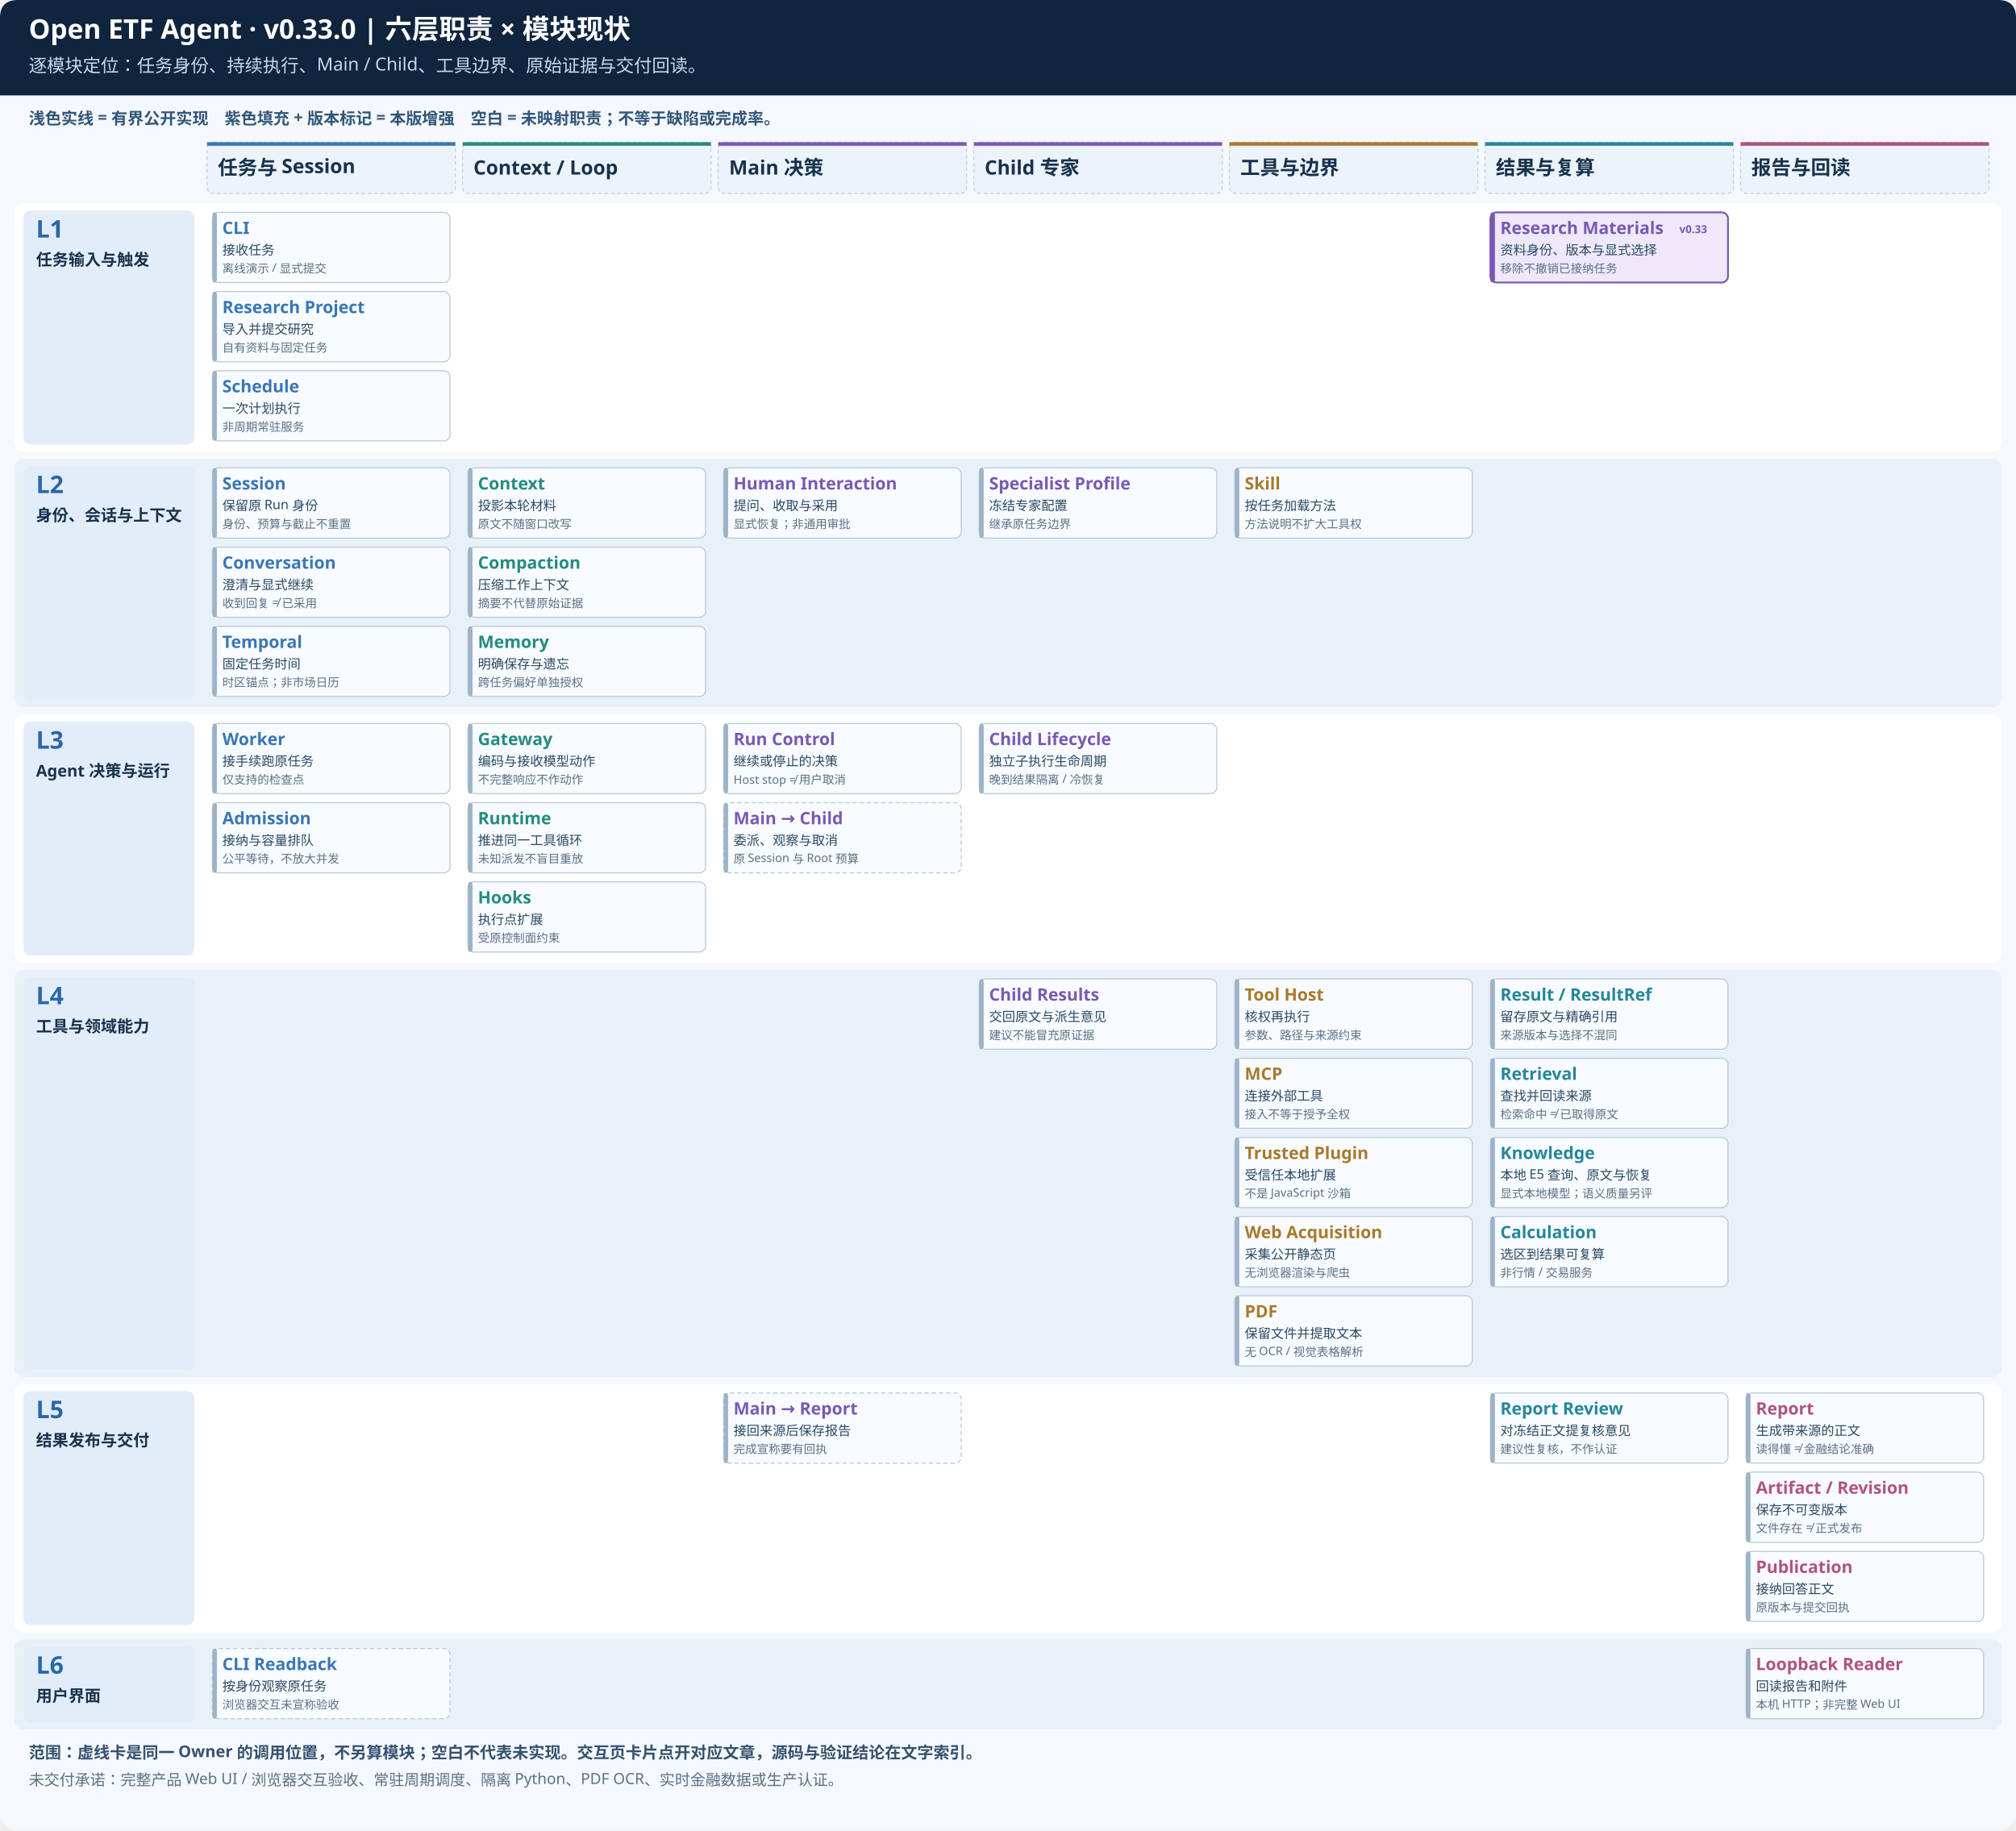
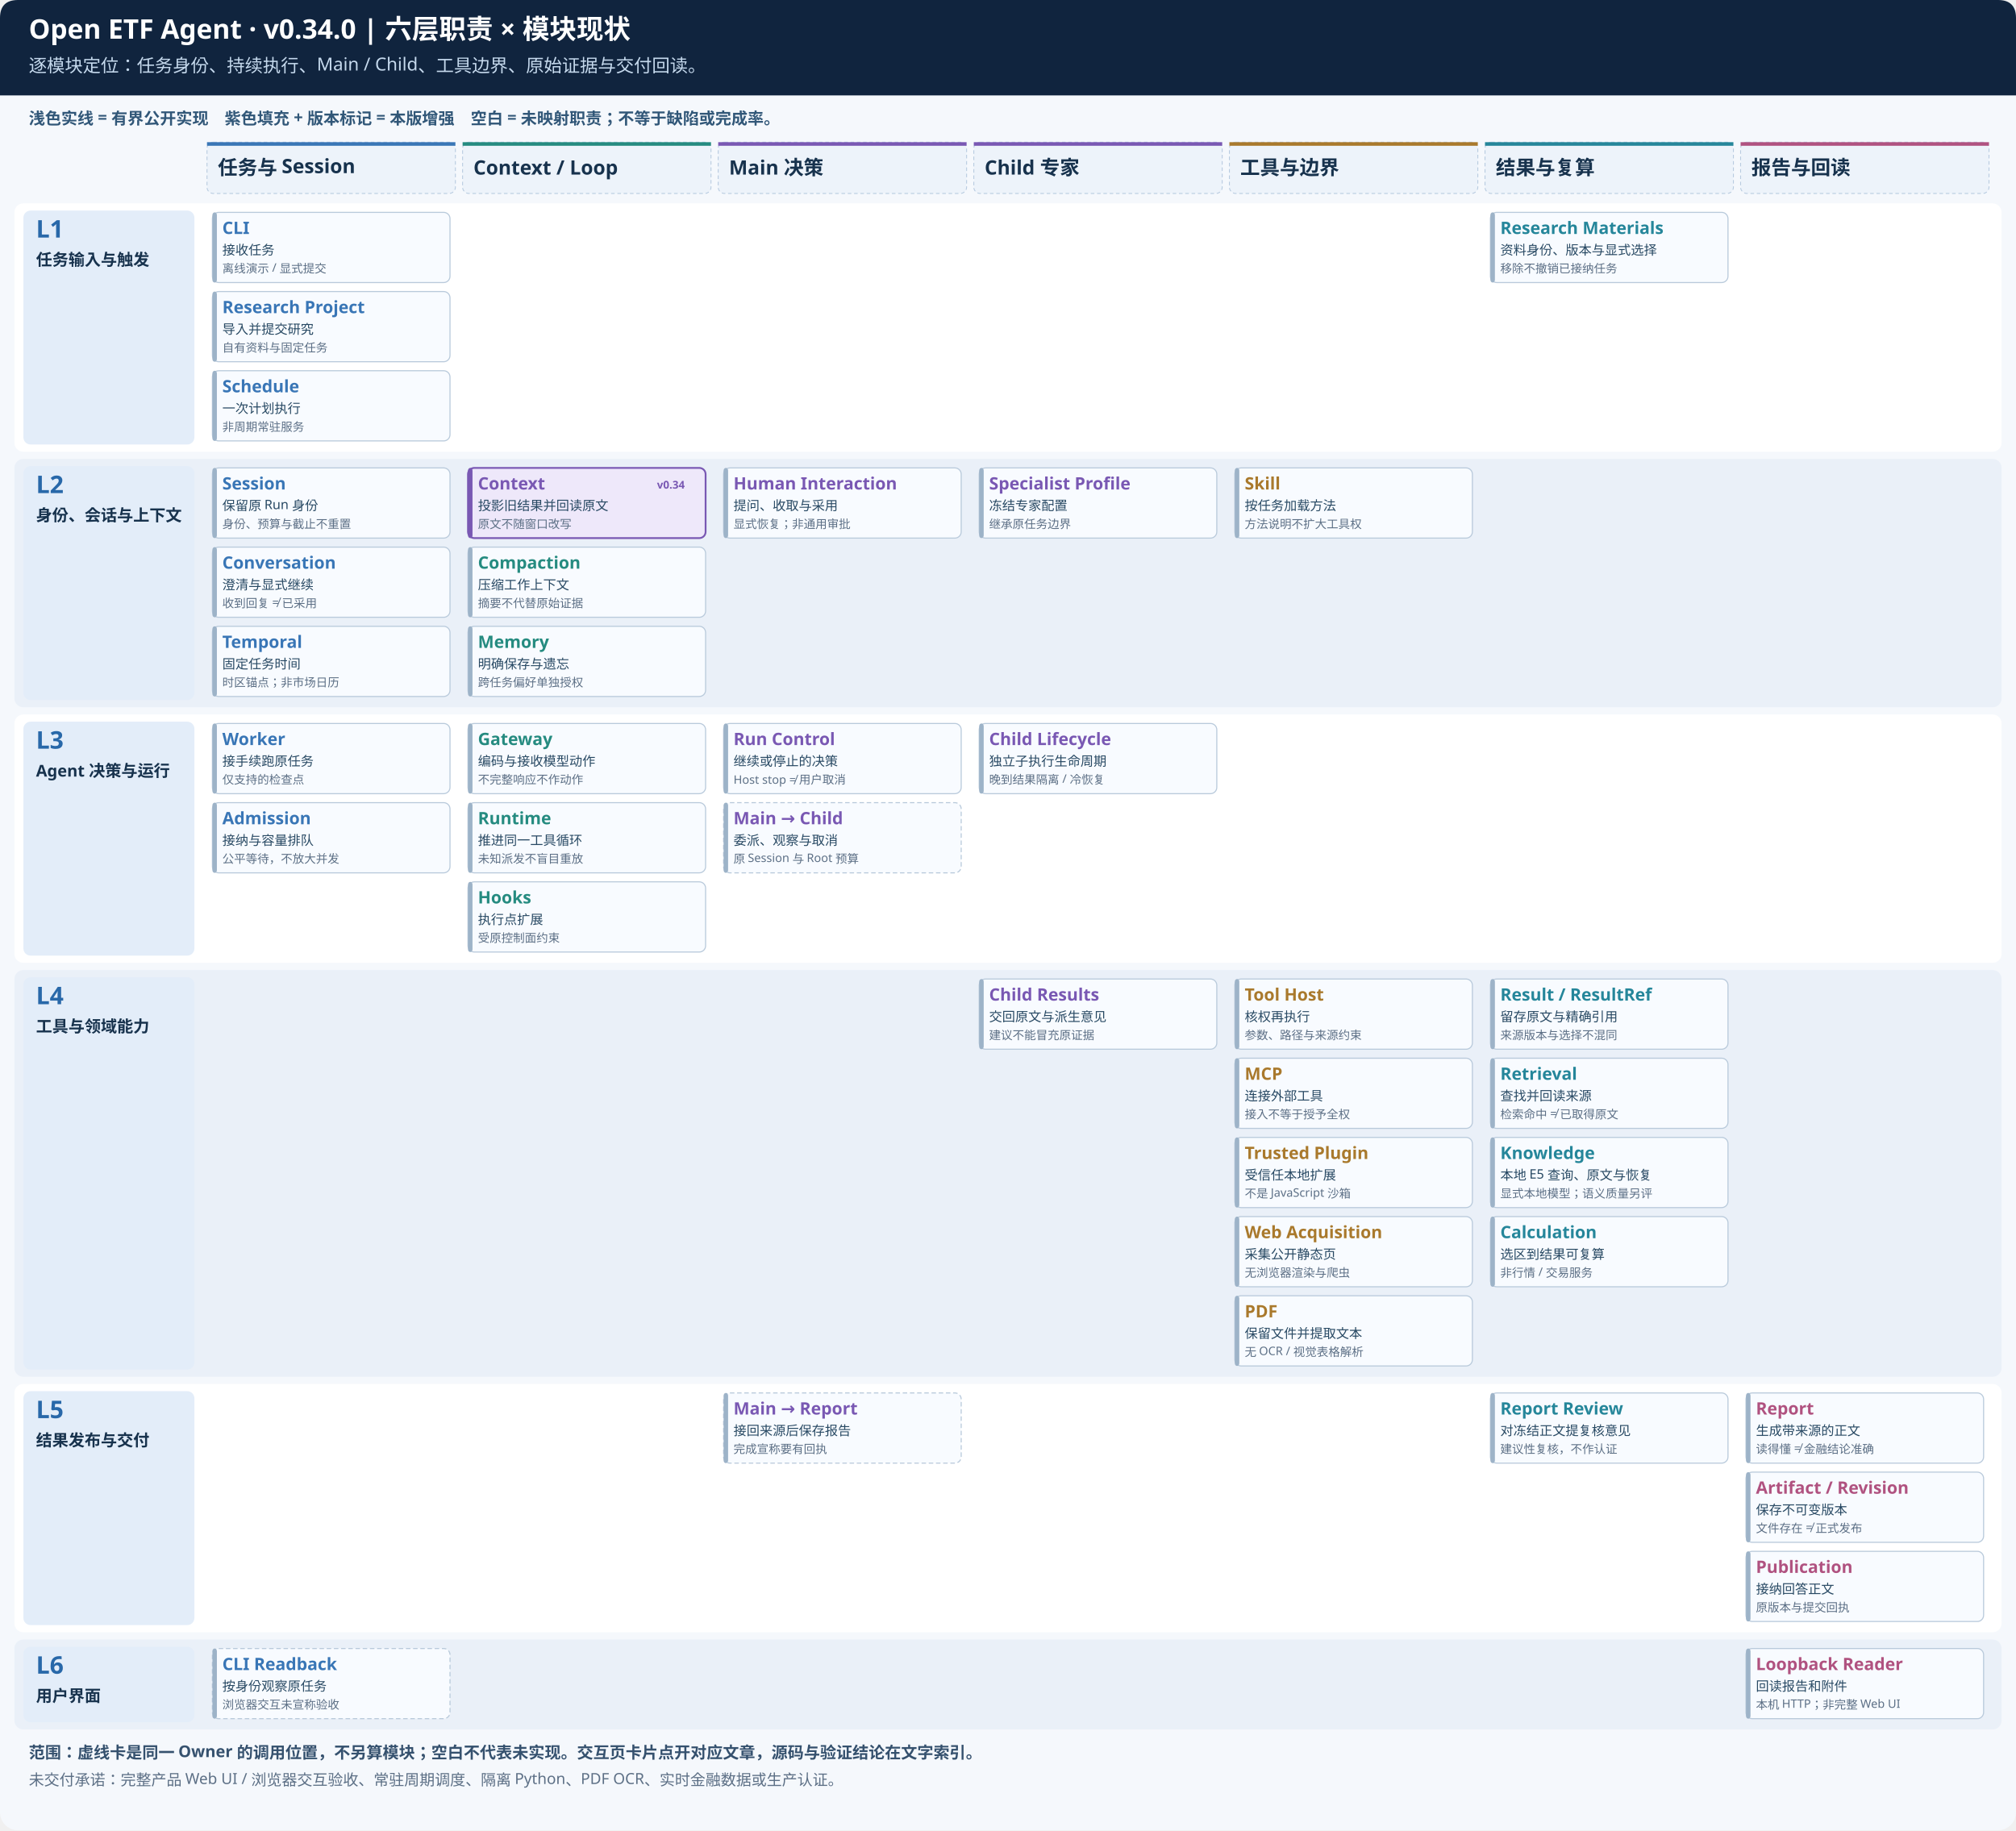
<svg xmlns="http://www.w3.org/2000/svg" width="2240" height="2034" viewBox="0 0 2240 2034" role="img" aria-labelledby="title desc">
  <rect width="2240" height="2034" rx="20" fill="#f5f8fc" />
  <path d="M20 0h2200q20 0 20 20v86H0V20Q0 0 20 0" fill="#10243e" />
  <g font-family="system-ui, sans-serif">
-     <text x="32" y="43" font-size="30" fill="#fff" font-weight="700">Open ETF Agent · v0.33.0 | 六层职责 × 模块现状</text>
+     <text x="32" y="43" font-size="30" fill="#fff" font-weight="700">Open ETF Agent · v0.34.0 | 六层职责 × 模块现状</text>
    <text x="32" y="80" font-size="20" fill="#c5d9ed" font-weight="400">逐模块定位：任务身份、持续执行、Main / Child、工具边界、原始证据与交付回读。</text>
    <text x="32" y="138" font-size="18" fill="#315778" font-weight="600">浅色实线 = 有界公开实现　紫色填充 + 版本标记 = 本版增强　空白 = 未映射职责；不等于缺陷或完成率。</text>
    <rect x="230" y="158" width="276" height="57" rx="7" fill="#edf3fa" stroke="#b8cbe0" stroke-dasharray="4 3" />
    <rect x="230" y="158" width="276" height="4" fill="#3976b6" />
    <text x="242" y="194" font-size="22" fill="#17324d" font-weight="700">任务与 Session</text>
    <rect x="514" y="158" width="276" height="57" rx="7" fill="#edf3fa" stroke="#b8cbe0" stroke-dasharray="4 3" />
    <rect x="514" y="158" width="276" height="4" fill="#258b80" />
    <text x="526" y="194" font-size="22" fill="#17324d" font-weight="700">Context / Loop</text>
    <rect x="798" y="158" width="276" height="57" rx="7" fill="#edf3fa" stroke="#b8cbe0" stroke-dasharray="4 3" />
    <rect x="798" y="158" width="276" height="4" fill="#7958b3" />
    <text x="810" y="194" font-size="22" fill="#17324d" font-weight="700">Main 决策</text>
    <rect x="1082" y="158" width="276" height="57" rx="7" fill="#edf3fa" stroke="#b8cbe0" stroke-dasharray="4 3" />
    <rect x="1082" y="158" width="276" height="4" fill="#7958b3" />
    <text x="1094" y="194" font-size="22" fill="#17324d" font-weight="700">Child 专家</text>
    <rect x="1366" y="158" width="276" height="57" rx="7" fill="#edf3fa" stroke="#b8cbe0" stroke-dasharray="4 3" />
    <rect x="1366" y="158" width="276" height="4" fill="#a9792c" />
    <text x="1378" y="194" font-size="22" fill="#17324d" font-weight="700">工具与边界</text>
    <rect x="1650" y="158" width="276" height="57" rx="7" fill="#edf3fa" stroke="#b8cbe0" stroke-dasharray="4 3" />
    <rect x="1650" y="158" width="276" height="4" fill="#25869a" />
    <text x="1662" y="194" font-size="22" fill="#17324d" font-weight="700">结果与复算</text>
    <rect x="1934" y="158" width="276" height="57" rx="7" fill="#edf3fa" stroke="#b8cbe0" stroke-dasharray="4 3" />
    <rect x="1934" y="158" width="276" height="4" fill="#b05280" />
    <text x="1946" y="194" font-size="22" fill="#17324d" font-weight="700">报告与回读</text>
    <rect x="16" y="226" width="2208" height="276" rx="10" fill="#ffffff" />
    <rect x="26" y="234" width="190" height="260" rx="8" fill="#e3edf9" />
    <text x="40" y="264" font-size="27" fill="#2868a9" font-weight="700">L1</text>
    <text x="40" y="295" font-size="18" fill="#17324d" font-weight="700">任务输入与触发</text>
    <a href="https://hpoenixf.com/eff-agent-article/articles/agent-in-15-minutes" target="_blank" rel="noopener noreferrer">
      <rect x="236" y="236" width="264" height="78" rx="7" fill="#f8fbff" stroke="#b9cadb" stroke-width="1.2" />
      <rect x="236" y="236" width="5" height="78" rx="3" fill="#9db3c8" />
      <text x="247" y="260" font-size="19" fill="#3976b6" font-weight="700">CLI</text>
      <text x="247" y="283" font-size="14.5" fill="#284963" font-weight="500">接收任务</text>
      <text x="247" y="303" font-size="13" fill="#5c6f85" font-weight="400">离线演示 / 显式提交</text>
    </a>
    <a href="https://hpoenixf.com/eff-agent-article/articles/open-etf-agent-research-project-workshop" target="_blank" rel="noopener noreferrer">
      <rect x="236" y="324" width="264" height="78" rx="7" fill="#f8fbff" stroke="#b9cadb" stroke-width="1.2" />
      <rect x="236" y="324" width="5" height="78" rx="3" fill="#9db3c8" />
      <text x="247" y="348" font-size="19" fill="#3976b6" font-weight="700">Research Project</text>
      <text x="247" y="371" font-size="14.5" fill="#284963" font-weight="500">导入并提交研究</text>
      <text x="247" y="391" font-size="13" fill="#5c6f85" font-weight="400">自有资料与固定任务</text>
    </a>
    <a href="https://hpoenixf.com/eff-agent-article/articles/agent-autonomous-scheduled-research" target="_blank" rel="noopener noreferrer">
      <rect x="236" y="412" width="264" height="78" rx="7" fill="#f8fbff" stroke="#b9cadb" stroke-width="1.2" />
      <rect x="236" y="412" width="5" height="78" rx="3" fill="#9db3c8" />
      <text x="247" y="436" font-size="19" fill="#3976b6" font-weight="700">Schedule</text>
      <text x="247" y="459" font-size="14.5" fill="#284963" font-weight="500">一次计划执行</text>
      <text x="247" y="479" font-size="13" fill="#5c6f85" font-weight="400">非周期常驻服务</text>
    </a>
    <a href="https://hpoenixf.com/eff-agent-article/articles/agent-research-assets-identity-version-lifecycle" target="_blank" rel="noopener noreferrer">
-       <rect x="1656" y="236" width="264" height="78" rx="7" fill="#eee8fa" stroke="#7958b3" stroke-width="2" />
-       <rect x="1656" y="236" width="5" height="78" rx="3" fill="#7958b3" />
-       <text x="1667" y="260" font-size="19" fill="#7958b3" font-weight="700">Research Materials</text>
+       <rect x="1656" y="236" width="264" height="78" rx="7" fill="#f8fbff" stroke="#b9cadb" stroke-width="1.2" />
+       <rect x="1656" y="236" width="5" height="78" rx="3" fill="#9db3c8" />
+       <text x="1667" y="260" font-size="19" fill="#25869a" font-weight="700">Research Materials</text>
      <text x="1667" y="283" font-size="14.5" fill="#284963" font-weight="500">资料身份、版本与显式选择</text>
      <text x="1667" y="303" font-size="13" fill="#5c6f85" font-weight="400">移除不撤销已接纳任务</text>
-       <text x="1866" y="259" font-size="12" fill="#7958b3" font-weight="700">v0.33</text>
    </a>
    <rect x="16" y="510" width="2208" height="276" rx="10" fill="#eaf0f8" />
    <rect x="26" y="518" width="190" height="260" rx="8" fill="#e3edf9" />
    <text x="40" y="548" font-size="27" fill="#2868a9" font-weight="700">L2</text>
    <text x="40" y="579" font-size="18" fill="#17324d" font-weight="700">身份、会话与上下文</text>
    <a href="https://hpoenixf.com/eff-agent-article/articles/agent-task-session-run-worker-schedule" target="_blank" rel="noopener noreferrer">
      <rect x="236" y="520" width="264" height="78" rx="7" fill="#f8fbff" stroke="#b9cadb" stroke-width="1.2" />
      <rect x="236" y="520" width="5" height="78" rx="3" fill="#9db3c8" />
      <text x="247" y="544" font-size="19" fill="#3976b6" font-weight="700">Session</text>
      <text x="247" y="567" font-size="14.5" fill="#284963" font-weight="500">保留原 Run 身份</text>
      <text x="247" y="587" font-size="13" fill="#5c6f85" font-weight="400">身份、预算与截止不重置</text>
    </a>
    <a href="https://hpoenixf.com/eff-agent-article/articles/agent-conversation-admission-task-continuation" target="_blank" rel="noopener noreferrer">
      <rect x="236" y="608" width="264" height="78" rx="7" fill="#f8fbff" stroke="#b9cadb" stroke-width="1.2" />
      <rect x="236" y="608" width="5" height="78" rx="3" fill="#9db3c8" />
      <text x="247" y="632" font-size="19" fill="#3976b6" font-weight="700">Conversation</text>
      <text x="247" y="655" font-size="14.5" fill="#284963" font-weight="500">澄清与显式继续</text>
      <text x="247" y="675" font-size="13" fill="#5c6f85" font-weight="400">收到回复 ≠ 已采用</text>
    </a>
    <a href="https://hpoenixf.com/eff-agent-article/articles/agent-temporal-semantics-market-calendar" target="_blank" rel="noopener noreferrer">
      <rect x="236" y="696" width="264" height="78" rx="7" fill="#f8fbff" stroke="#b9cadb" stroke-width="1.2" />
      <rect x="236" y="696" width="5" height="78" rx="3" fill="#9db3c8" />
      <text x="247" y="720" font-size="19" fill="#3976b6" font-weight="700">Temporal</text>
      <text x="247" y="743" font-size="14.5" fill="#284963" font-weight="500">固定任务时间</text>
      <text x="247" y="763" font-size="13" fill="#5c6f85" font-weight="400">时区锚点；非市场日历</text>
    </a>
    <a href="https://hpoenixf.com/eff-agent-article/articles/agent-context-governance-actions" target="_blank" rel="noopener noreferrer">
-       <rect x="520" y="520" width="264" height="78" rx="7" fill="#f8fbff" stroke="#b9cadb" stroke-width="1.2" />
-       <rect x="520" y="520" width="5" height="78" rx="3" fill="#9db3c8" />
-       <text x="531" y="544" font-size="19" fill="#258b80" font-weight="700">Context</text>
-       <text x="531" y="567" font-size="14.5" fill="#284963" font-weight="500">投影本轮材料</text>
+       <rect x="520" y="520" width="264" height="78" rx="7" fill="#eee8fa" stroke="#7958b3" stroke-width="2" />
+       <rect x="520" y="520" width="5" height="78" rx="3" fill="#7958b3" />
+       <text x="531" y="544" font-size="19" fill="#7958b3" font-weight="700">Context</text>
+       <text x="531" y="567" font-size="14.5" fill="#284963" font-weight="500">投影旧结果并回读原文</text>
      <text x="531" y="587" font-size="13" fill="#5c6f85" font-weight="400">原文不随窗口改写</text>
+       <text x="730" y="543" font-size="12" fill="#7958b3" font-weight="700">v0.34</text>
    </a>
    <a href="https://hpoenixf.com/eff-agent-article/articles/agent-main-run-context-compaction" target="_blank" rel="noopener noreferrer">
      <rect x="520" y="608" width="264" height="78" rx="7" fill="#f8fbff" stroke="#b9cadb" stroke-width="1.2" />
      <rect x="520" y="608" width="5" height="78" rx="3" fill="#9db3c8" />
      <text x="531" y="632" font-size="19" fill="#258b80" font-weight="700">Compaction</text>
      <text x="531" y="655" font-size="14.5" fill="#284963" font-weight="500">压缩工作上下文</text>
      <text x="531" y="675" font-size="13" fill="#5c6f85" font-weight="400">摘要不代替原始证据</text>
    </a>
    <a href="https://hpoenixf.com/eff-agent-article/articles/026-agent-memory-forget-durable-effects" target="_blank" rel="noopener noreferrer">
      <rect x="520" y="696" width="264" height="78" rx="7" fill="#f8fbff" stroke="#b9cadb" stroke-width="1.2" />
      <rect x="520" y="696" width="5" height="78" rx="3" fill="#9db3c8" />
      <text x="531" y="720" font-size="19" fill="#258b80" font-weight="700">Memory</text>
      <text x="531" y="743" font-size="14.5" fill="#284963" font-weight="500">明确保存与遗忘</text>
      <text x="531" y="763" font-size="13" fill="#5c6f85" font-weight="400">跨任务偏好单独授权</text>
    </a>
    <a href="https://hpoenixf.com/eff-agent-article/articles/agent-durable-human-interaction-response-adoption" target="_blank" rel="noopener noreferrer">
      <rect x="804" y="520" width="264" height="78" rx="7" fill="#f8fbff" stroke="#b9cadb" stroke-width="1.2" />
      <rect x="804" y="520" width="5" height="78" rx="3" fill="#9db3c8" />
      <text x="815" y="544" font-size="19" fill="#7958b3" font-weight="700">Human Interaction</text>
      <text x="815" y="567" font-size="14.5" fill="#284963" font-weight="500">提问、收取与采用</text>
      <text x="815" y="587" font-size="13" fill="#5c6f85" font-weight="400">显式恢复；非通用审批</text>
    </a>
    <a href="https://hpoenixf.com/eff-agent-article/articles/agent-custom-expert-from-prompt-to-recovery" target="_blank" rel="noopener noreferrer">
      <rect x="1088" y="520" width="264" height="78" rx="7" fill="#f8fbff" stroke="#b9cadb" stroke-width="1.2" />
      <rect x="1088" y="520" width="5" height="78" rx="3" fill="#9db3c8" />
      <text x="1099" y="544" font-size="19" fill="#7958b3" font-weight="700">Specialist Profile</text>
      <text x="1099" y="567" font-size="14.5" fill="#284963" font-weight="500">冻结专家配置</text>
      <text x="1099" y="587" font-size="13" fill="#5c6f85" font-weight="400">继承原任务边界</text>
    </a>
    <a href="https://hpoenixf.com/eff-agent-article/articles/agent-skill-from-markdown-to-callable-research" target="_blank" rel="noopener noreferrer">
      <rect x="1372" y="520" width="264" height="78" rx="7" fill="#f8fbff" stroke="#b9cadb" stroke-width="1.2" />
      <rect x="1372" y="520" width="5" height="78" rx="3" fill="#9db3c8" />
      <text x="1383" y="544" font-size="19" fill="#a9792c" font-weight="700">Skill</text>
      <text x="1383" y="567" font-size="14.5" fill="#284963" font-weight="500">按任务加载方法</text>
      <text x="1383" y="587" font-size="13" fill="#5c6f85" font-weight="400">方法说明不扩大工具权</text>
    </a>
    <rect x="16" y="794" width="2208" height="276" rx="10" fill="#ffffff" />
    <rect x="26" y="802" width="190" height="260" rx="8" fill="#e3edf9" />
    <text x="40" y="832" font-size="27" fill="#2868a9" font-weight="700">L3</text>
    <text x="40" y="863" font-size="18" fill="#17324d" font-weight="700">Agent 决策与运行</text>
    <a href="https://hpoenixf.com/eff-agent-article/articles/open-etf-agent-v010-system-design" target="_blank" rel="noopener noreferrer">
      <rect x="236" y="804" width="264" height="78" rx="7" fill="#f8fbff" stroke="#b9cadb" stroke-width="1.2" />
      <rect x="236" y="804" width="5" height="78" rx="3" fill="#9db3c8" />
      <text x="247" y="828" font-size="19" fill="#3976b6" font-weight="700">Worker</text>
      <text x="247" y="851" font-size="14.5" fill="#284963" font-weight="500">接手续跑原任务</text>
      <text x="247" y="871" font-size="13" fill="#5c6f85" font-weight="400">仅支持的检查点</text>
    </a>
    <a href="https://hpoenixf.com/eff-agent-article/articles/agent-provider-admission-capacity-lease" target="_blank" rel="noopener noreferrer">
      <rect x="236" y="892" width="264" height="78" rx="7" fill="#f8fbff" stroke="#b9cadb" stroke-width="1.2" />
      <rect x="236" y="892" width="5" height="78" rx="3" fill="#9db3c8" />
      <text x="247" y="916" font-size="19" fill="#3976b6" font-weight="700">Admission</text>
      <text x="247" y="939" font-size="14.5" fill="#284963" font-weight="500">接纳与容量排队</text>
      <text x="247" y="959" font-size="13" fill="#5c6f85" font-weight="400">公平等待，不放大并发</text>
    </a>
    <a href="https://hpoenixf.com/eff-agent-article/articles/agent-provider-architecture-and-admission" target="_blank" rel="noopener noreferrer">
      <rect x="520" y="804" width="264" height="78" rx="7" fill="#f8fbff" stroke="#b9cadb" stroke-width="1.2" />
      <rect x="520" y="804" width="5" height="78" rx="3" fill="#9db3c8" />
      <text x="531" y="828" font-size="19" fill="#258b80" font-weight="700">Gateway</text>
      <text x="531" y="851" font-size="14.5" fill="#284963" font-weight="500">编码与接收模型动作</text>
      <text x="531" y="871" font-size="13" fill="#5c6f85" font-weight="400">不完整响应不作动作</text>
    </a>
    <a href="https://hpoenixf.com/eff-agent-article/articles/etf-agent-model-harness-research-loop" target="_blank" rel="noopener noreferrer">
      <rect x="520" y="892" width="264" height="78" rx="7" fill="#f8fbff" stroke="#b9cadb" stroke-width="1.2" />
      <rect x="520" y="892" width="5" height="78" rx="3" fill="#9db3c8" />
      <text x="531" y="916" font-size="19" fill="#258b80" font-weight="700">Runtime</text>
      <text x="531" y="939" font-size="14.5" fill="#284963" font-weight="500">推进同一工具循环</text>
      <text x="531" y="959" font-size="13" fill="#5c6f85" font-weight="400">未知派发不盲目重放</text>
    </a>
    <a href="https://hpoenixf.com/eff-agent-article/articles/agent-multi-ecosystem-hook-execution" target="_blank" rel="noopener noreferrer">
      <rect x="520" y="980" width="264" height="78" rx="7" fill="#f8fbff" stroke="#b9cadb" stroke-width="1.2" />
      <rect x="520" y="980" width="5" height="78" rx="3" fill="#9db3c8" />
      <text x="531" y="1004" font-size="19" fill="#258b80" font-weight="700">Hooks</text>
      <text x="531" y="1027" font-size="14.5" fill="#284963" font-weight="500">执行点扩展</text>
      <text x="531" y="1047" font-size="13" fill="#5c6f85" font-weight="400">受原控制面约束</text>
    </a>
    <a href="https://hpoenixf.com/eff-agent-article/articles/agent-veto-authority-and-run-termination" target="_blank" rel="noopener noreferrer">
      <rect x="804" y="804" width="264" height="78" rx="7" fill="#f8fbff" stroke="#b9cadb" stroke-width="1.2" />
      <rect x="804" y="804" width="5" height="78" rx="3" fill="#9db3c8" />
      <text x="815" y="828" font-size="19" fill="#7958b3" font-weight="700">Run Control</text>
      <text x="815" y="851" font-size="14.5" fill="#284963" font-weight="500">继续或停止的决策</text>
      <text x="815" y="871" font-size="13" fill="#5c6f85" font-weight="400">Host stop ≠ 用户取消</text>
    </a>
    <a href="https://hpoenixf.com/eff-agent-article/articles/agent-subagent-context-specialization" target="_blank" rel="noopener noreferrer">
      <rect x="804" y="892" width="264" height="78" rx="7" fill="#f8fbff" stroke="#b9cadb" stroke-width="1.2" stroke-dasharray="5 3" />
      <rect x="804" y="892" width="5" height="78" rx="3" fill="#9db3c8" />
      <text x="815" y="916" font-size="19" fill="#7958b3" font-weight="700">Main → Child</text>
      <text x="815" y="939" font-size="14.5" fill="#284963" font-weight="500">委派、观察与取消</text>
      <text x="815" y="959" font-size="13" fill="#5c6f85" font-weight="400">原 Session 与 Root 预算</text>
    </a>
    <a href="https://hpoenixf.com/eff-agent-article/articles/agent-subagent-context-specialization" target="_blank" rel="noopener noreferrer">
      <rect x="1088" y="804" width="264" height="78" rx="7" fill="#f8fbff" stroke="#b9cadb" stroke-width="1.2" />
      <rect x="1088" y="804" width="5" height="78" rx="3" fill="#9db3c8" />
      <text x="1099" y="828" font-size="19" fill="#7958b3" font-weight="700">Child Lifecycle</text>
      <text x="1099" y="851" font-size="14.5" fill="#284963" font-weight="500">独立子执行生命周期</text>
      <text x="1099" y="871" font-size="13" fill="#5c6f85" font-weight="400">晚到结果隔离 / 冷恢复</text>
    </a>
    <rect x="16" y="1078" width="2208" height="452" rx="10" fill="#eaf0f8" />
    <rect x="26" y="1086" width="190" height="436" rx="8" fill="#e3edf9" />
    <text x="40" y="1116" font-size="27" fill="#2868a9" font-weight="700">L4</text>
    <text x="40" y="1147" font-size="18" fill="#17324d" font-weight="700">工具与领域能力</text>
    <a href="https://hpoenixf.com/eff-agent-article/articles/agent-subagent-contribution-evidence" target="_blank" rel="noopener noreferrer">
      <rect x="1088" y="1088" width="264" height="78" rx="7" fill="#f8fbff" stroke="#b9cadb" stroke-width="1.2" />
      <rect x="1088" y="1088" width="5" height="78" rx="3" fill="#9db3c8" />
      <text x="1099" y="1112" font-size="19" fill="#7958b3" font-weight="700">Child Results</text>
      <text x="1099" y="1135" font-size="14.5" fill="#284963" font-weight="500">交回原文与派生意见</text>
      <text x="1099" y="1155" font-size="13" fill="#5c6f85" font-weight="400">建议不能冒充原证据</text>
    </a>
    <a href="https://hpoenixf.com/eff-agent-article/articles/agent-tool-lifecycle-and-model-input" target="_blank" rel="noopener noreferrer">
      <rect x="1372" y="1088" width="264" height="78" rx="7" fill="#f8fbff" stroke="#b9cadb" stroke-width="1.2" />
      <rect x="1372" y="1088" width="5" height="78" rx="3" fill="#9db3c8" />
      <text x="1383" y="1112" font-size="19" fill="#a9792c" font-weight="700">Tool Host</text>
      <text x="1383" y="1135" font-size="14.5" fill="#284963" font-weight="500">核权再执行</text>
      <text x="1383" y="1155" font-size="13" fill="#5c6f85" font-weight="400">参数、路径与来源约束</text>
    </a>
    <a href="https://hpoenixf.com/eff-agent-article/articles/mcp-host-from-discovery-to-consumption" target="_blank" rel="noopener noreferrer">
      <rect x="1372" y="1176" width="264" height="78" rx="7" fill="#f8fbff" stroke="#b9cadb" stroke-width="1.2" />
      <rect x="1372" y="1176" width="5" height="78" rx="3" fill="#9db3c8" />
      <text x="1383" y="1200" font-size="19" fill="#a9792c" font-weight="700">MCP</text>
      <text x="1383" y="1223" font-size="14.5" fill="#284963" font-weight="500">连接外部工具</text>
      <text x="1383" y="1243" font-size="13" fill="#5c6f85" font-weight="400">接入不等于授予全权</text>
    </a>
    <a href="https://hpoenixf.com/eff-agent-article/articles/020-agent-extension-host-smartphone" target="_blank" rel="noopener noreferrer">
      <rect x="1372" y="1264" width="264" height="78" rx="7" fill="#f8fbff" stroke="#b9cadb" stroke-width="1.2" />
      <rect x="1372" y="1264" width="5" height="78" rx="3" fill="#9db3c8" />
      <text x="1383" y="1288" font-size="19" fill="#a9792c" font-weight="700">Trusted Plugin</text>
      <text x="1383" y="1311" font-size="14.5" fill="#284963" font-weight="500">受信任本地扩展</text>
      <text x="1383" y="1331" font-size="13" fill="#5c6f85" font-weight="400">不是 JavaScript 沙箱</text>
    </a>
    <a href="https://hpoenixf.com/eff-agent-article/articles/021-agent-web-research-from-search-to-deep-reading" target="_blank" rel="noopener noreferrer">
      <rect x="1372" y="1352" width="264" height="78" rx="7" fill="#f8fbff" stroke="#b9cadb" stroke-width="1.2" />
      <rect x="1372" y="1352" width="5" height="78" rx="3" fill="#9db3c8" />
      <text x="1383" y="1376" font-size="19" fill="#a9792c" font-weight="700">Web Acquisition</text>
      <text x="1383" y="1399" font-size="14.5" fill="#284963" font-weight="500">采集公开静态页</text>
      <text x="1383" y="1419" font-size="13" fill="#5c6f85" font-weight="400">无浏览器渲染与爬虫</text>
    </a>
    <a href="https://hpoenixf.com/eff-agent-article/articles/024-agent-pdf-from-text-to-evidence" target="_blank" rel="noopener noreferrer">
      <rect x="1372" y="1440" width="264" height="78" rx="7" fill="#f8fbff" stroke="#b9cadb" stroke-width="1.2" />
      <rect x="1372" y="1440" width="5" height="78" rx="3" fill="#9db3c8" />
      <text x="1383" y="1464" font-size="19" fill="#a9792c" font-weight="700">PDF</text>
      <text x="1383" y="1487" font-size="14.5" fill="#284963" font-weight="500">保留文件并提取文本</text>
      <text x="1383" y="1507" font-size="13" fill="#5c6f85" font-weight="400">无 OCR / 视觉表格解析</text>
    </a>
    <a href="https://hpoenixf.com/eff-agent-article/articles/tool-results-outside-model-context" target="_blank" rel="noopener noreferrer">
      <rect x="1656" y="1088" width="264" height="78" rx="7" fill="#f8fbff" stroke="#b9cadb" stroke-width="1.2" />
      <rect x="1656" y="1088" width="5" height="78" rx="3" fill="#9db3c8" />
      <text x="1667" y="1112" font-size="19" fill="#25869a" font-weight="700">Result / ResultRef</text>
      <text x="1667" y="1135" font-size="14.5" fill="#284963" font-weight="500">留存原文与精确引用</text>
      <text x="1667" y="1155" font-size="13" fill="#5c6f85" font-weight="400">来源版本与选择不混同</text>
    </a>
    <a href="https://hpoenixf.com/eff-agent-article/articles/agent-knowledge-retrieval-end-to-end" target="_blank" rel="noopener noreferrer">
      <rect x="1656" y="1176" width="264" height="78" rx="7" fill="#f8fbff" stroke="#b9cadb" stroke-width="1.2" />
      <rect x="1656" y="1176" width="5" height="78" rx="3" fill="#9db3c8" />
      <text x="1667" y="1200" font-size="19" fill="#25869a" font-weight="700">Retrieval</text>
      <text x="1667" y="1223" font-size="14.5" fill="#284963" font-weight="500">查找并回读来源</text>
      <text x="1667" y="1243" font-size="13" fill="#5c6f85" font-weight="400">检索命中 ≠ 已取得原文</text>
    </a>
    <a href="https://hpoenixf.com/eff-agent-article/articles/agent-knowledge-retrieval-end-to-end" target="_blank" rel="noopener noreferrer">
      <rect x="1656" y="1264" width="264" height="78" rx="7" fill="#f8fbff" stroke="#b9cadb" stroke-width="1.2" />
      <rect x="1656" y="1264" width="5" height="78" rx="3" fill="#9db3c8" />
      <text x="1667" y="1288" font-size="19" fill="#25869a" font-weight="700">Knowledge</text>
      <text x="1667" y="1311" font-size="14.5" fill="#284963" font-weight="500">本地 E5 查询、原文与恢复</text>
      <text x="1667" y="1331" font-size="13" fill="#5c6f85" font-weight="400">显式本地模型；语义质量另评</text>
    </a>
    <a href="https://hpoenixf.com/eff-agent-article/articles/open-etf-agent-v010-system-design" target="_blank" rel="noopener noreferrer">
      <rect x="1656" y="1352" width="264" height="78" rx="7" fill="#f8fbff" stroke="#b9cadb" stroke-width="1.2" />
      <rect x="1656" y="1352" width="5" height="78" rx="3" fill="#9db3c8" />
      <text x="1667" y="1376" font-size="19" fill="#25869a" font-weight="700">Calculation</text>
      <text x="1667" y="1399" font-size="14.5" fill="#284963" font-weight="500">选区到结果可复算</text>
      <text x="1667" y="1419" font-size="13" fill="#5c6f85" font-weight="400">非行情 / 交易服务</text>
    </a>
    <rect x="16" y="1538" width="2208" height="276" rx="10" fill="#ffffff" />
    <rect x="26" y="1546" width="190" height="260" rx="8" fill="#e3edf9" />
    <text x="40" y="1576" font-size="27" fill="#2868a9" font-weight="700">L5</text>
    <text x="40" y="1607" font-size="18" fill="#17324d" font-weight="700">结果发布与交付</text>
    <a href="https://hpoenixf.com/eff-agent-article/articles/open-etf-agent-v01-first-readable-report" target="_blank" rel="noopener noreferrer">
      <rect x="804" y="1548" width="264" height="78" rx="7" fill="#f8fbff" stroke="#b9cadb" stroke-width="1.2" stroke-dasharray="5 3" />
      <rect x="804" y="1548" width="5" height="78" rx="3" fill="#9db3c8" />
      <text x="815" y="1572" font-size="19" fill="#7958b3" font-weight="700">Main → Report</text>
      <text x="815" y="1595" font-size="14.5" fill="#284963" font-weight="500">接回来源后保存报告</text>
      <text x="815" y="1615" font-size="13" fill="#5c6f85" font-weight="400">完成宣称要有回执</text>
    </a>
    <a href="https://hpoenixf.com/eff-agent-article/articles/open-etf-agent-report-review-workshop" target="_blank" rel="noopener noreferrer">
      <rect x="1656" y="1548" width="264" height="78" rx="7" fill="#f8fbff" stroke="#b9cadb" stroke-width="1.2" />
      <rect x="1656" y="1548" width="5" height="78" rx="3" fill="#9db3c8" />
      <text x="1667" y="1572" font-size="19" fill="#25869a" font-weight="700">Report Review</text>
      <text x="1667" y="1595" font-size="14.5" fill="#284963" font-weight="500">对冻结正文提复核意见</text>
      <text x="1667" y="1615" font-size="13" fill="#5c6f85" font-weight="400">建议性复核，不作认证</text>
    </a>
    <a href="https://hpoenixf.com/eff-agent-article/articles/open-etf-agent-v01-first-readable-report" target="_blank" rel="noopener noreferrer">
      <rect x="1940" y="1548" width="264" height="78" rx="7" fill="#f8fbff" stroke="#b9cadb" stroke-width="1.2" />
      <rect x="1940" y="1548" width="5" height="78" rx="3" fill="#9db3c8" />
      <text x="1951" y="1572" font-size="19" fill="#b05280" font-weight="700">Report</text>
      <text x="1951" y="1595" font-size="14.5" fill="#284963" font-weight="500">生成带来源的正文</text>
      <text x="1951" y="1615" font-size="13" fill="#5c6f85" font-weight="400">读得懂 ≠ 金融结论准确</text>
    </a>
    <a href="https://hpoenixf.com/eff-agent-article/articles/agent-artifact-version-access-sharing" target="_blank" rel="noopener noreferrer">
      <rect x="1940" y="1636" width="264" height="78" rx="7" fill="#f8fbff" stroke="#b9cadb" stroke-width="1.2" />
      <rect x="1940" y="1636" width="5" height="78" rx="3" fill="#9db3c8" />
      <text x="1951" y="1660" font-size="19" fill="#b05280" font-weight="700">Artifact / Revision</text>
      <text x="1951" y="1683" font-size="14.5" fill="#284963" font-weight="500">保存不可变版本</text>
      <text x="1951" y="1703" font-size="13" fill="#5c6f85" font-weight="400">文件存在 ≠ 正式发布</text>
    </a>
    <a href="https://hpoenixf.com/eff-agent-article/articles/019-agent-answer-publication" target="_blank" rel="noopener noreferrer">
      <rect x="1940" y="1724" width="264" height="78" rx="7" fill="#f8fbff" stroke="#b9cadb" stroke-width="1.2" />
      <rect x="1940" y="1724" width="5" height="78" rx="3" fill="#9db3c8" />
      <text x="1951" y="1748" font-size="19" fill="#b05280" font-weight="700">Publication</text>
      <text x="1951" y="1771" font-size="14.5" fill="#284963" font-weight="500">接纳回答正文</text>
      <text x="1951" y="1791" font-size="13" fill="#5c6f85" font-weight="400">原版本与提交回执</text>
    </a>
    <rect x="16" y="1822" width="2208" height="100" rx="10" fill="#eaf0f8" />
    <rect x="26" y="1830" width="190" height="84" rx="8" fill="#e3edf9" />
    <text x="40" y="1860" font-size="27" fill="#2868a9" font-weight="700">L6</text>
    <text x="40" y="1891" font-size="18" fill="#17324d" font-weight="700">用户界面</text>
    <a href="https://hpoenixf.com/eff-agent-article/articles/open-etf-agent-v01-first-readable-report" target="_blank" rel="noopener noreferrer">
      <rect x="236" y="1832" width="264" height="78" rx="7" fill="#f8fbff" stroke="#b9cadb" stroke-width="1.2" stroke-dasharray="5 3" />
      <rect x="236" y="1832" width="5" height="78" rx="3" fill="#9db3c8" />
      <text x="247" y="1856" font-size="19" fill="#3976b6" font-weight="700">CLI Readback</text>
      <text x="247" y="1879" font-size="14.5" fill="#284963" font-weight="500">按身份观察原任务</text>
      <text x="247" y="1899" font-size="13" fill="#5c6f85" font-weight="400">浏览器交互未宣称验收</text>
    </a>
    <a href="https://hpoenixf.com/eff-agent-article/articles/open-etf-agent-v010-system-design" target="_blank" rel="noopener noreferrer">
      <rect x="1940" y="1832" width="264" height="78" rx="7" fill="#f8fbff" stroke="#b9cadb" stroke-width="1.2" />
      <rect x="1940" y="1832" width="5" height="78" rx="3" fill="#9db3c8" />
      <text x="1951" y="1856" font-size="19" fill="#b05280" font-weight="700">Loopback Reader</text>
      <text x="1951" y="1879" font-size="14.5" fill="#284963" font-weight="500">回读报告和附件</text>
      <text x="1951" y="1899" font-size="13" fill="#5c6f85" font-weight="400">本机 HTTP；非完整 Web UI</text>
    </a>
    <text x="32" y="1954" font-size="18" fill="#35516e" font-weight="600">范围：虚线卡是同一 Owner 的调用位置，不另算模块；空白不代表未实现。交互页卡片点开对应文章，源码与验证结论在文字索引。</text>
    <text x="32" y="1984" font-size="17" fill="#5c6f85" font-weight="400">未交付承诺：完整产品 Web UI / 浏览器交互验收、常驻周期调度、隔离 Python、PDF OCR、实时金融数据或生产认证。</text>
  </g>
</svg>
